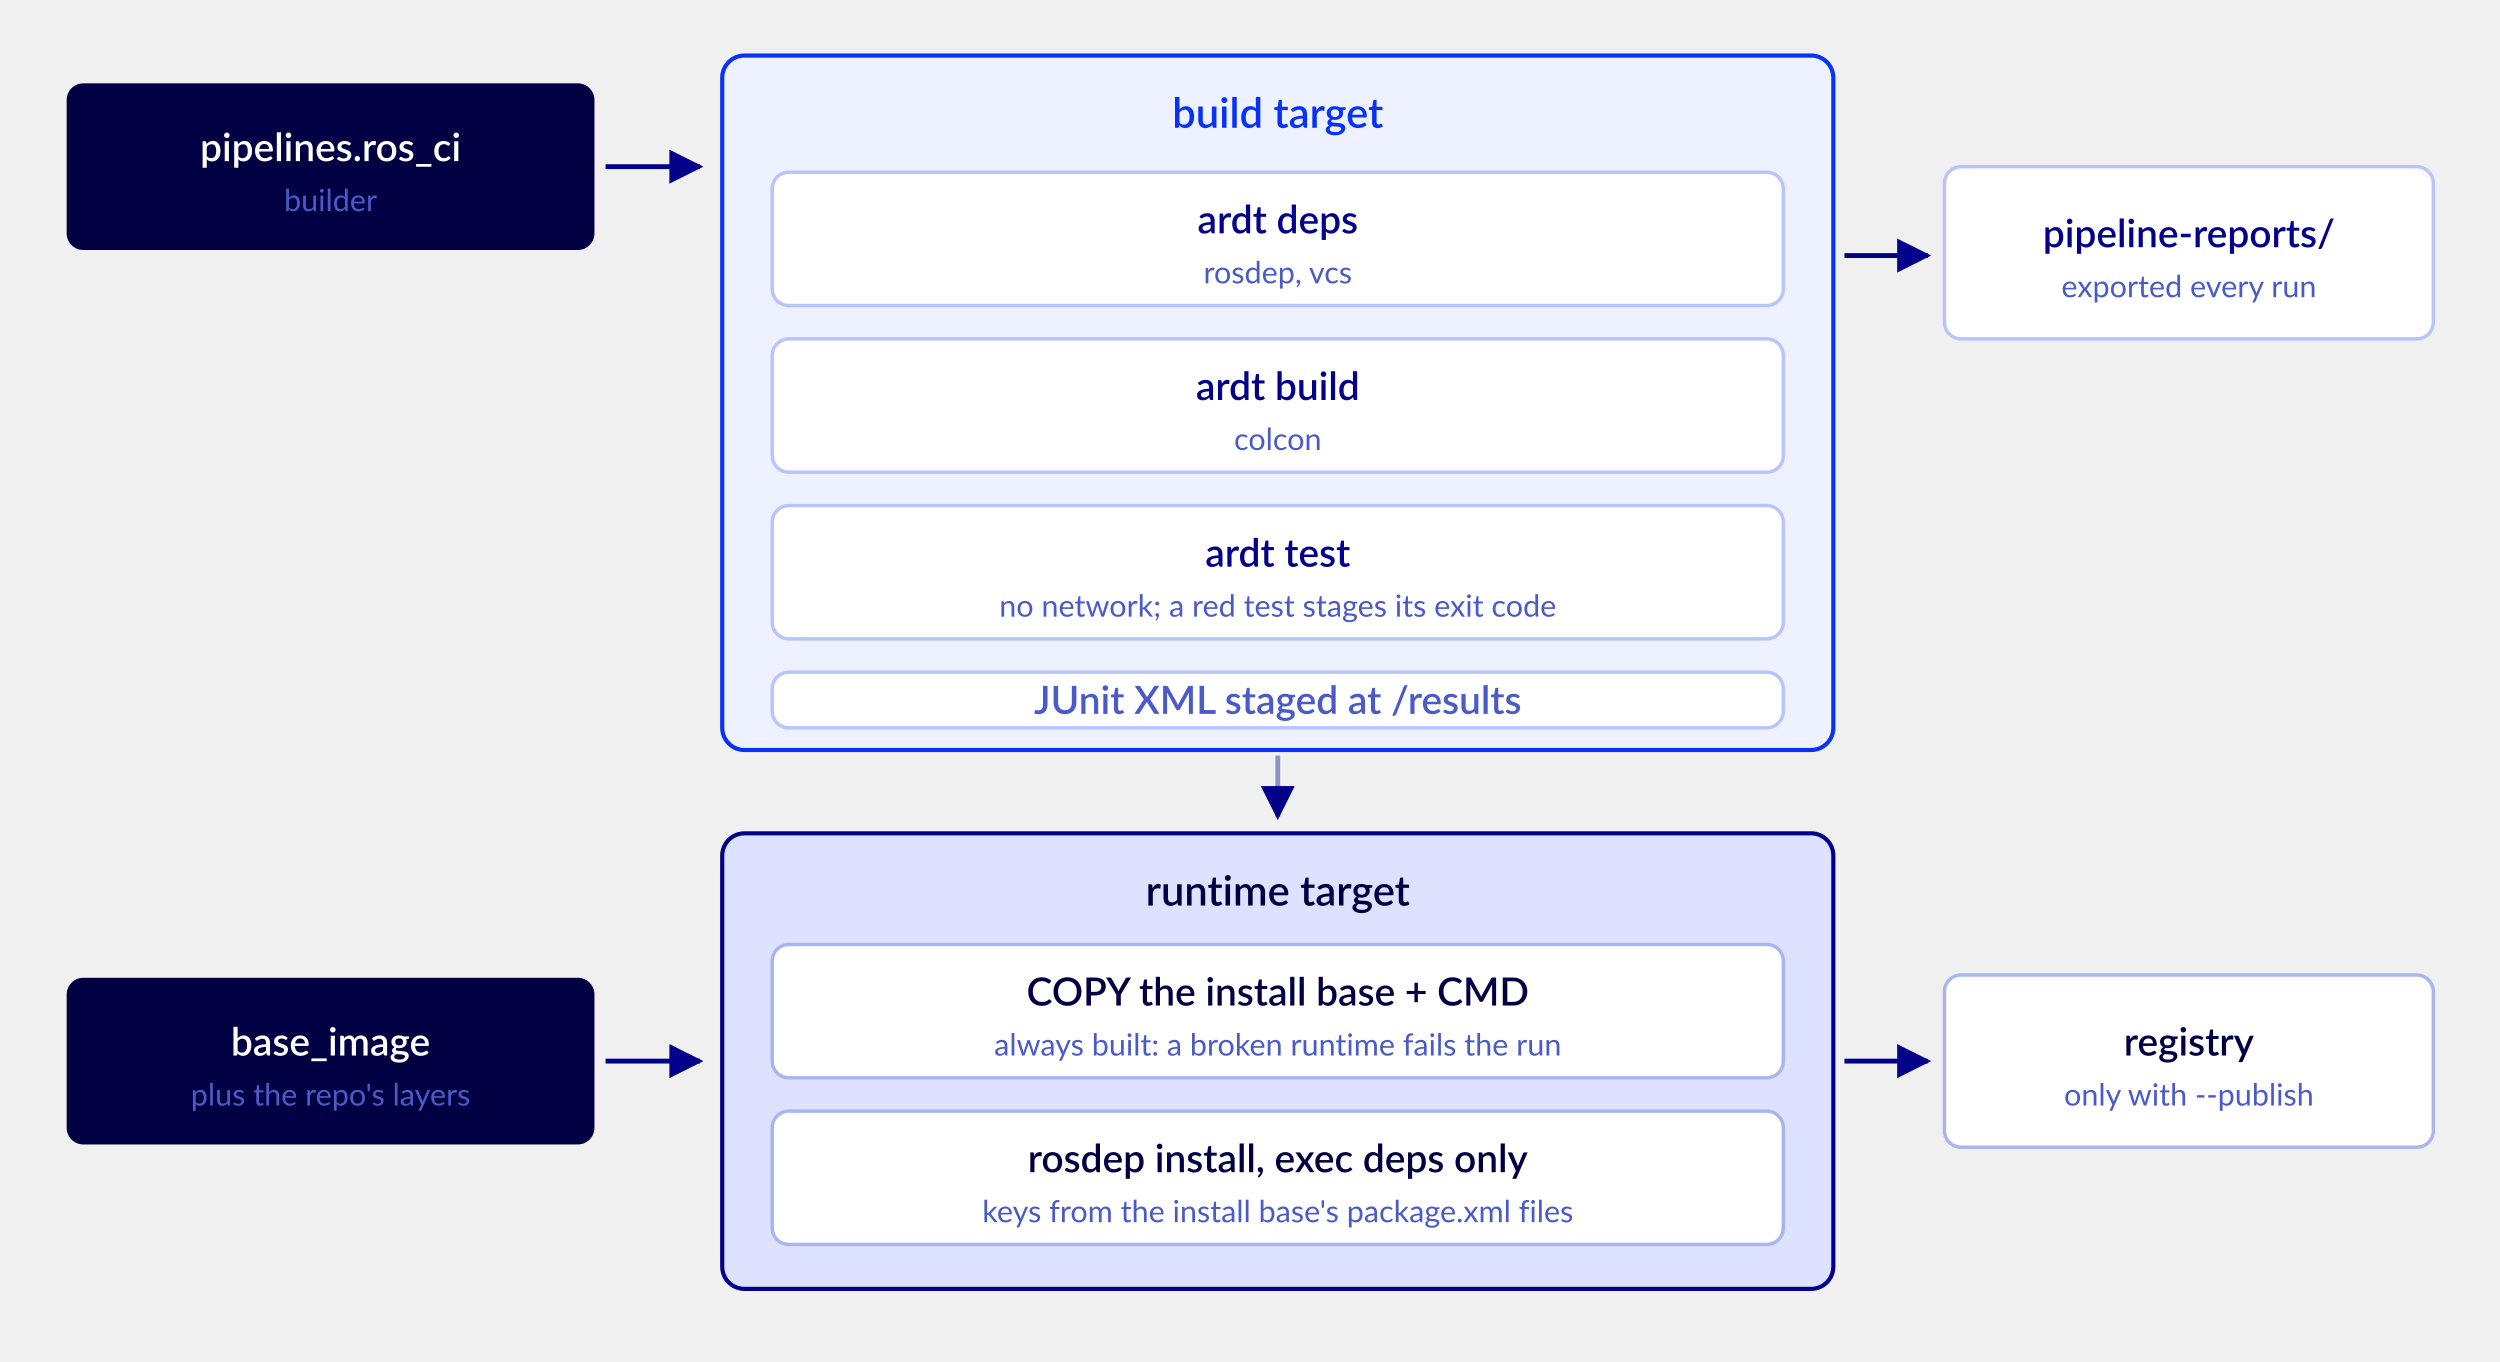
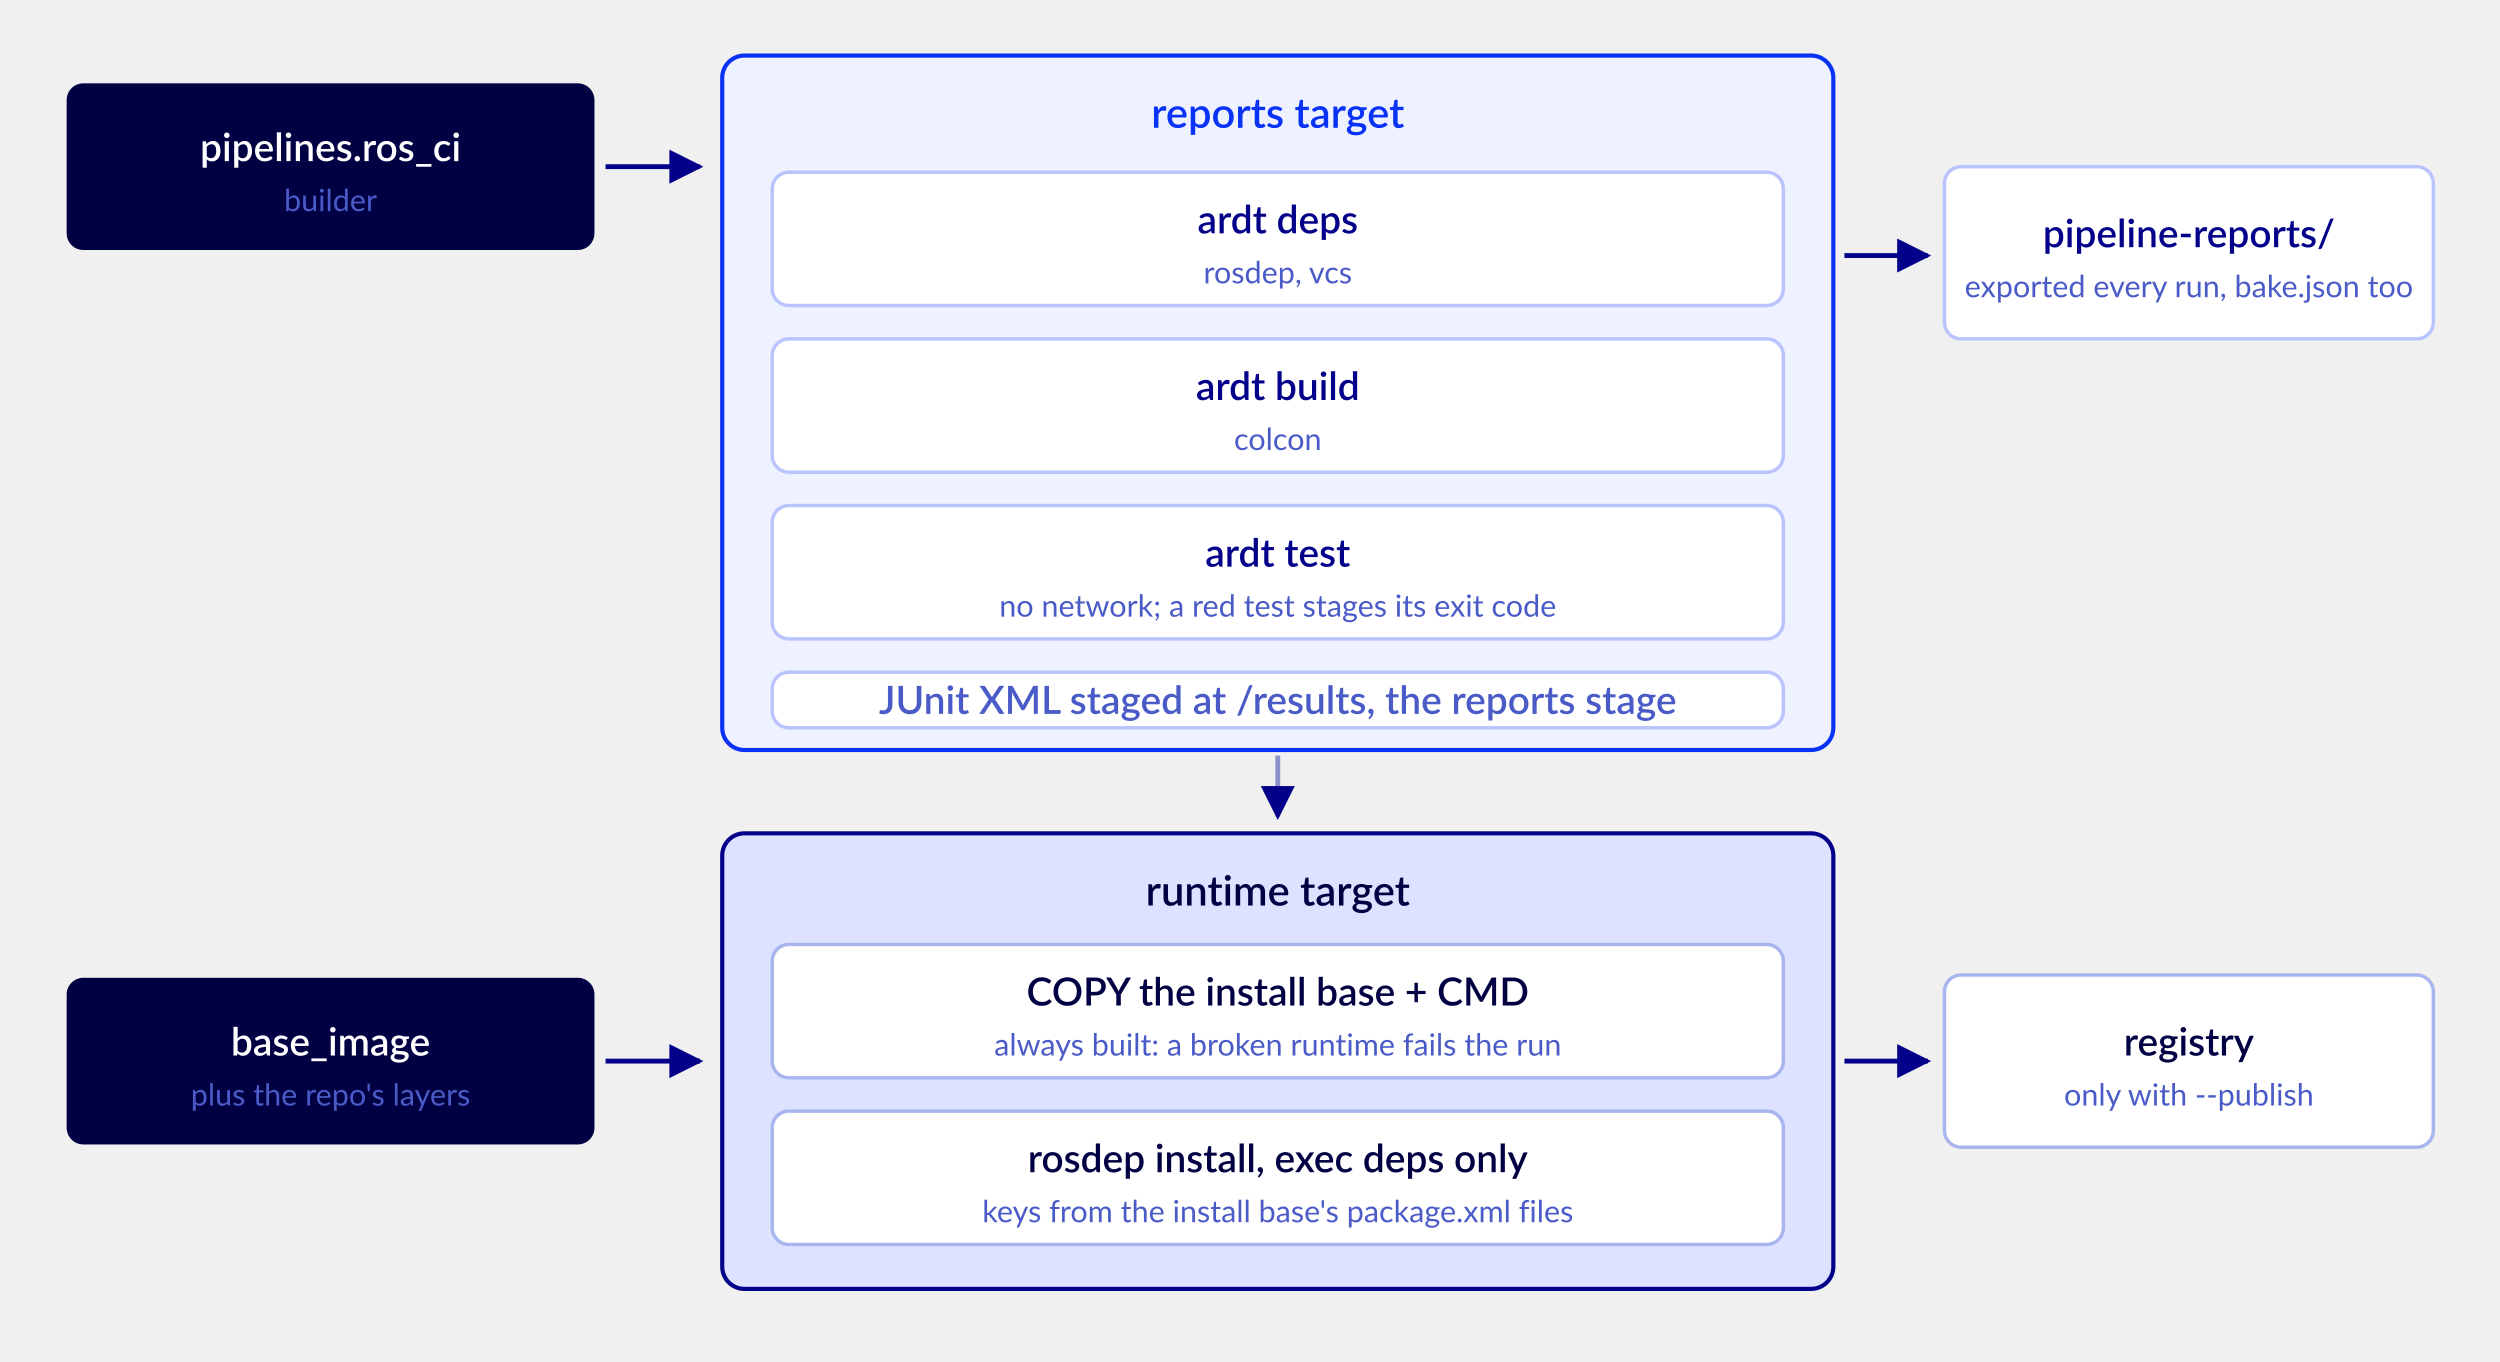
<svg xmlns="http://www.w3.org/2000/svg" viewBox="0 0 900 490" width="900" height="490" role="img" aria-labelledby="t d">
  <defs>
    <marker id="arrow" viewBox="0 0 10 10" refX="9" refY="5" markerWidth="7" markerHeight="7" orient="auto-start-reverse">
      <path d="M 0 0 L 10 5 L 0 10 z" fill="#030189" />
    </marker>
  </defs>
  <style>
    .plane      { stroke-width: 1.5; }
    .plane-name { font-weight: 600; font-size: 15px; text-anchor: middle; }
    .node       { fill: #ffffff; stroke-width: 1.25; }
    .solid      { stroke-width: 1.25; }
    .node-name  { font-size: 14px; font-weight: 600; text-anchor: middle; }
    .node-sub   { font-size: 11px; text-anchor: middle; }
    .link       { fill: none; stroke: #8b93c9; stroke-width: 1.75; }
    .link-label { font-size: 12.5px; fill: #030189; }
    .tag        { font-size: 11.5px; fill: #4a5bc8; text-anchor: middle; }
    text        { font-family: Lato, "Helvetica Neue", Helvetica, Arial, sans-serif; }
  </style>
  <rect class="solid" x="24" y="30" width="190" height="60" rx="6" fill="#010042" />
  <text class="node-name" x="119.0" y="58.0" fill="#ffffff">pipelines.ros_ci</text>
  <text class="node-sub" x="119.0" y="76.0" fill="#4a5bc8">builder</text>
  <rect class="plane" x="260" y="20" width="400" height="250" rx="8" fill="#eef1ff" stroke="#0832f6" />
-   <text class="plane-name" x="460" y="46" fill="#0832f6">build target</text>
+   <text class="plane-name" x="460" y="46" fill="#0832f6">reports target</text>
  <rect class="node" x="278" y="62" width="364" height="48" rx="6" fill="#ffffff" stroke="#b9c4ff" />
  <text class="node-name" x="460.0" y="84.0" fill="#030189">ardt deps</text>
  <text class="node-sub" x="460.0" y="102.0" fill="#4a5bc8">rosdep, vcs</text>
  <rect class="node" x="278" y="122" width="364" height="48" rx="6" fill="#ffffff" stroke="#b9c4ff" />
  <text class="node-name" x="460.0" y="144.0" fill="#030189">ardt build</text>
  <text class="node-sub" x="460.0" y="162.0" fill="#4a5bc8">colcon</text>
  <rect class="node" x="278" y="182" width="364" height="48" rx="6" fill="#ffffff" stroke="#b9c4ff" />
  <text class="node-name" x="460.0" y="204.0" fill="#030189">ardt test</text>
  <text class="node-sub" x="460.0" y="222.0" fill="#4a5bc8">no network; a red test stages its exit code</text>
  <rect class="node" x="278" y="242" width="364" height="20" rx="6" fill="#ffffff" stroke="#b9c4ff" />
-   <text class="node-name" x="460.0" y="257.0" fill="#4a5bc8">JUnit XML staged at /results</text>
+   <text class="node-name" x="460.0" y="257.0" fill="#4a5bc8">JUnit XML staged at /results, the reports stage</text>
  <path d="M 218 60 L 252 60" fill="none" stroke="#030189" stroke-width="1.75" marker-end="url(#arrow)" />
  <rect class="solid" x="24" y="352" width="190" height="60" rx="6" fill="#010042" />
  <text class="node-name" x="119.0" y="380.0" fill="#ffffff">base_image</text>
  <text class="node-sub" x="119.0" y="398.0" fill="#4a5bc8">plus the repo's layers</text>
  <rect class="plane" x="260" y="300" width="400" height="164" rx="8" fill="#dce2ff" stroke="#030189" />
  <text class="plane-name" x="460" y="326" fill="#010042">runtime target</text>
  <rect class="node" x="278" y="340" width="364" height="48" rx="6" fill="#ffffff" stroke="#a9b5ee" />
  <text class="node-name" x="460.0" y="362.0" fill="#010042">COPY the install base + CMD</text>
  <text class="node-sub" x="460.0" y="380.0" fill="#4a5bc8">always built: a broken runtime fails the run</text>
  <rect class="node" x="278" y="400" width="364" height="48" rx="6" fill="#ffffff" stroke="#a9b5ee" />
  <text class="node-name" x="460.0" y="422.0" fill="#010042">rosdep install, exec deps only</text>
  <text class="node-sub" x="460.0" y="440.0" fill="#4a5bc8">keys from the install base's package.xml files</text>
  <path d="M 218 382 L 252 382" fill="none" stroke="#030189" stroke-width="1.75" marker-end="url(#arrow)" />
  <path d="M 460 272 L 460 294" fill="none" stroke="#8b93c9" stroke-width="1.75" marker-end="url(#arrow)" />
  <rect class="node" x="700" y="60" width="176" height="62" rx="6" fill="#ffffff" stroke="#b9c4ff" />
  <text class="node-name" x="788.0" y="89.0" fill="#030189">pipeline-reports/</text>
-   <text class="node-sub" x="788.0" y="107.0" fill="#4a5bc8">exported every run</text>
+   <text class="node-sub" x="788.0" y="107.0" fill="#4a5bc8">exported every run, bake.json too</text>
  <path d="M 664 92 L 694 92" fill="none" stroke="#030189" stroke-width="1.75" marker-end="url(#arrow)" />
  <rect class="node" x="700" y="351" width="176" height="62" rx="6" fill="#ffffff" stroke="#a9b5ee" />
  <text class="node-name" x="788.0" y="380.0" fill="#010042">registry</text>
  <text class="node-sub" x="788.0" y="398.0" fill="#4a5bc8">only with --publish</text>
  <path d="M 664 382 L 694 382" fill="none" stroke="#030189" stroke-width="1.75" marker-end="url(#arrow)" />
</svg>
